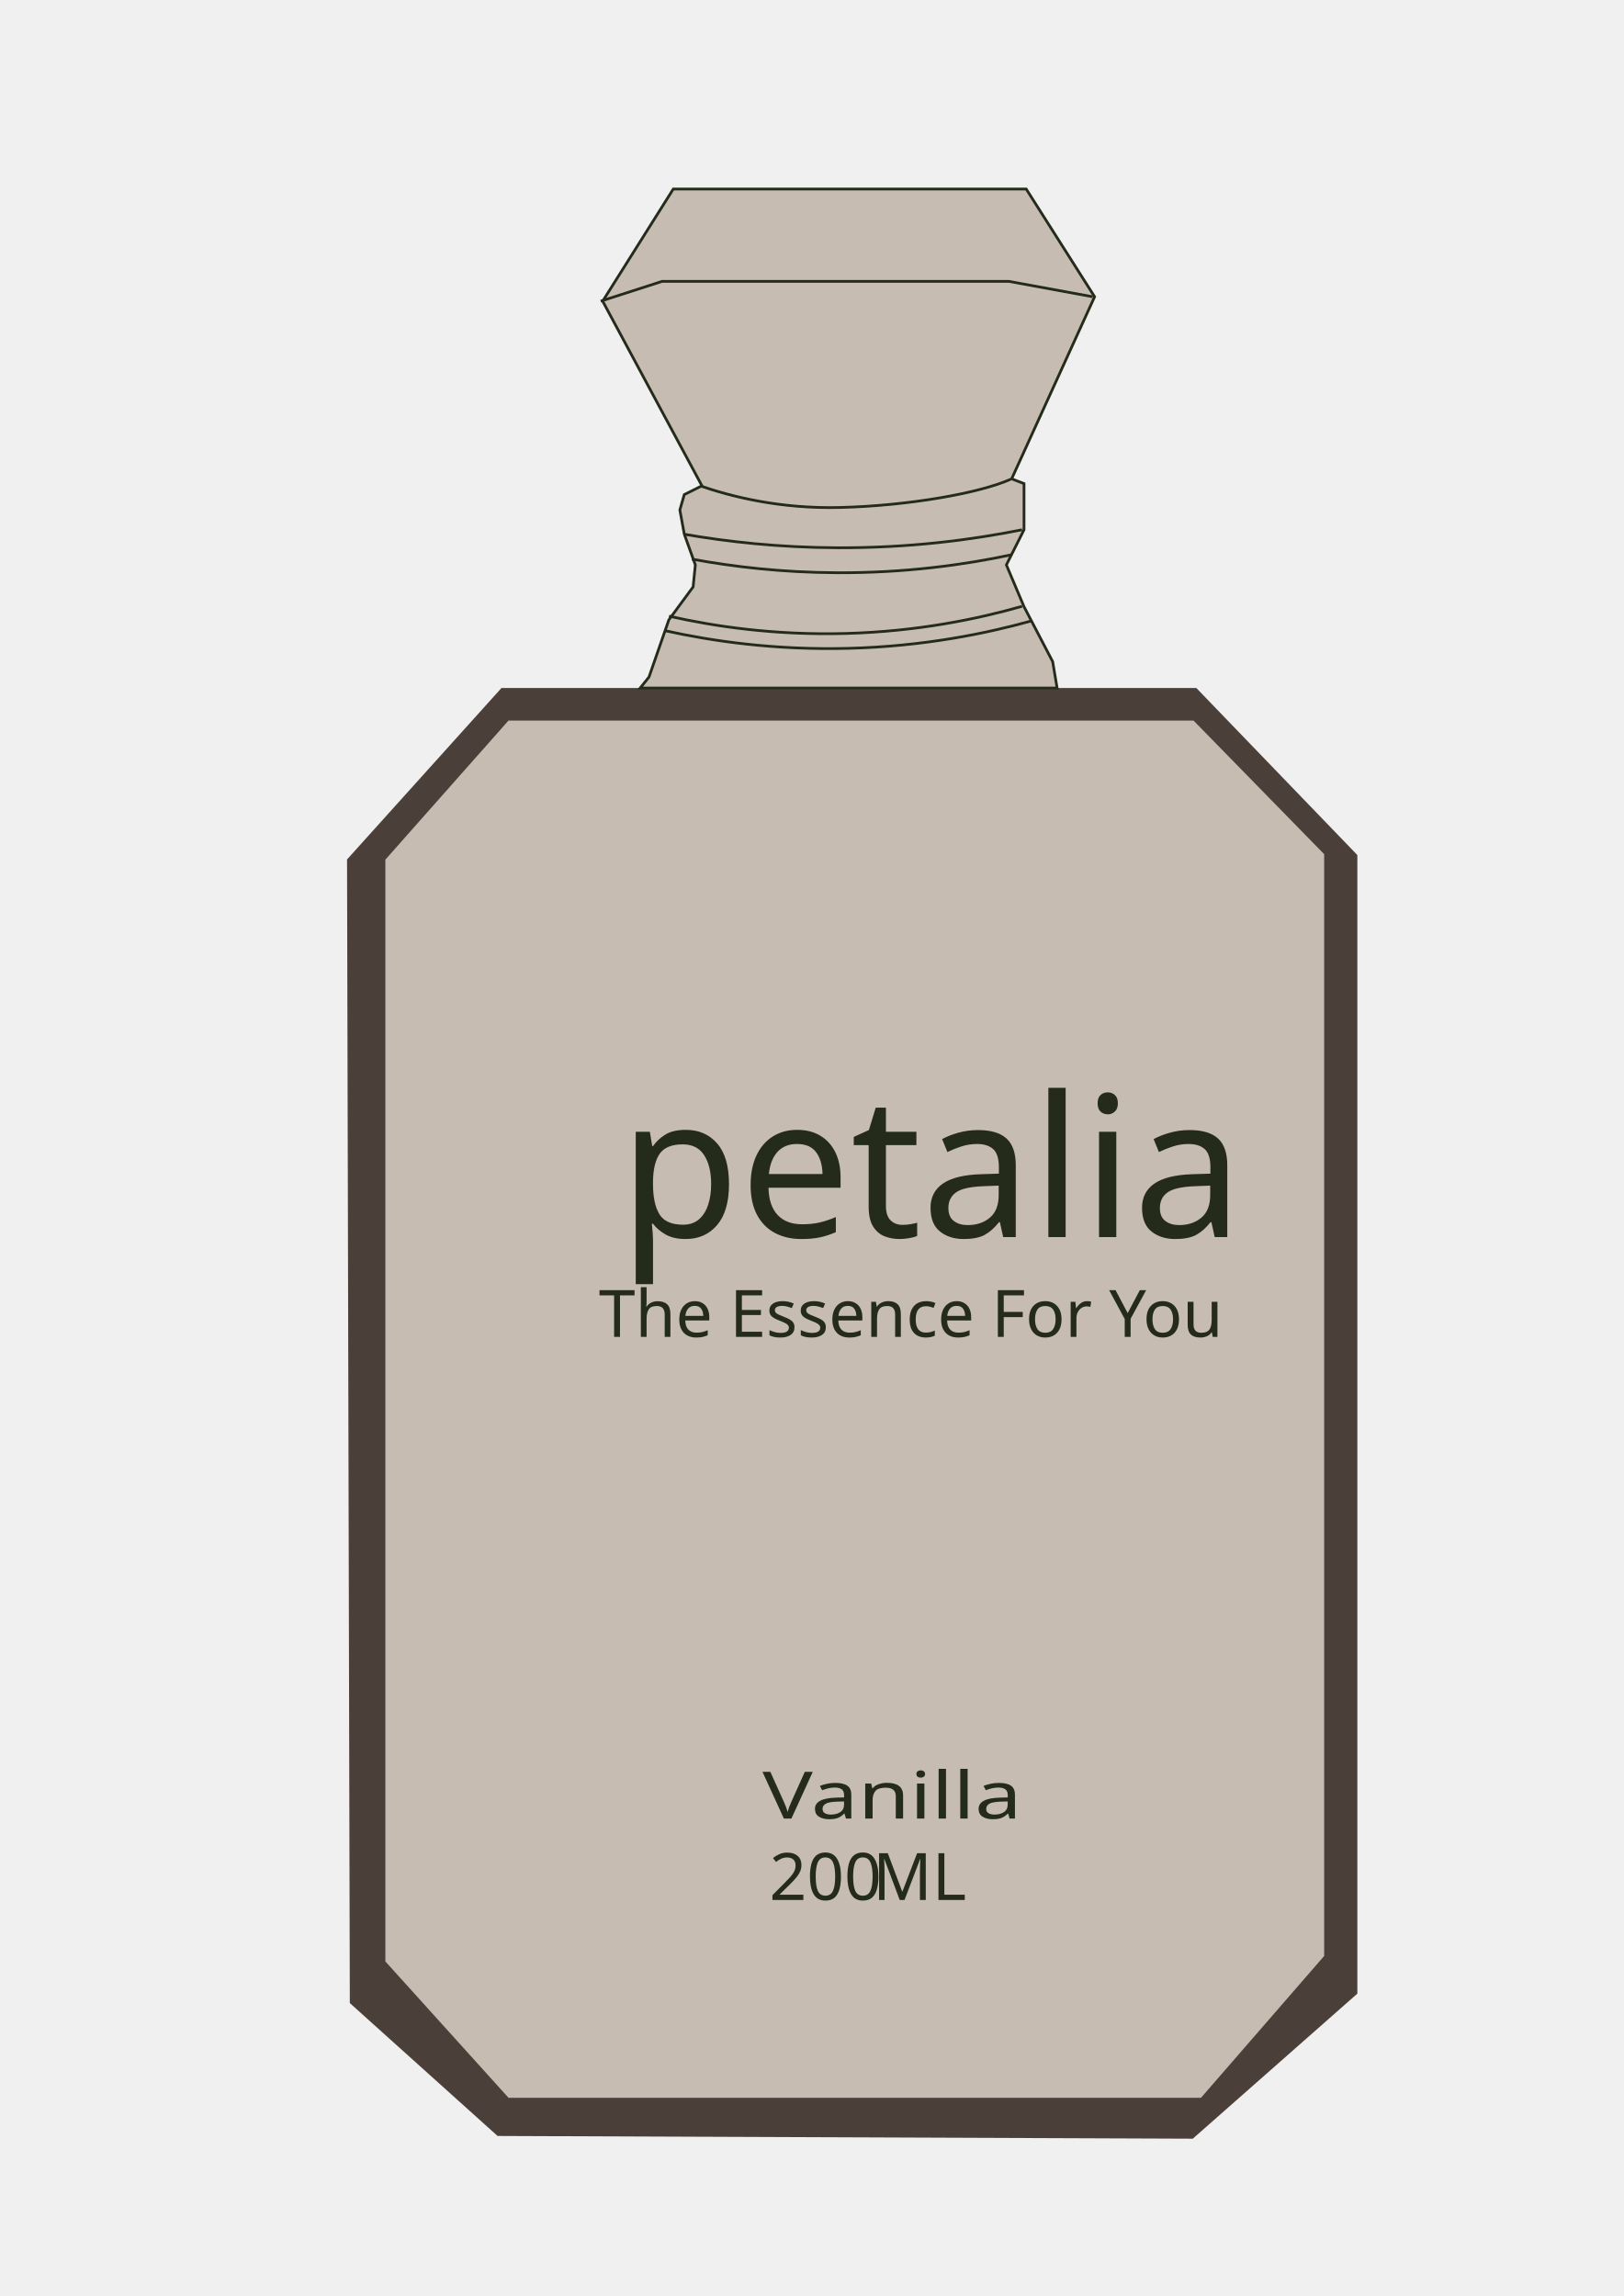
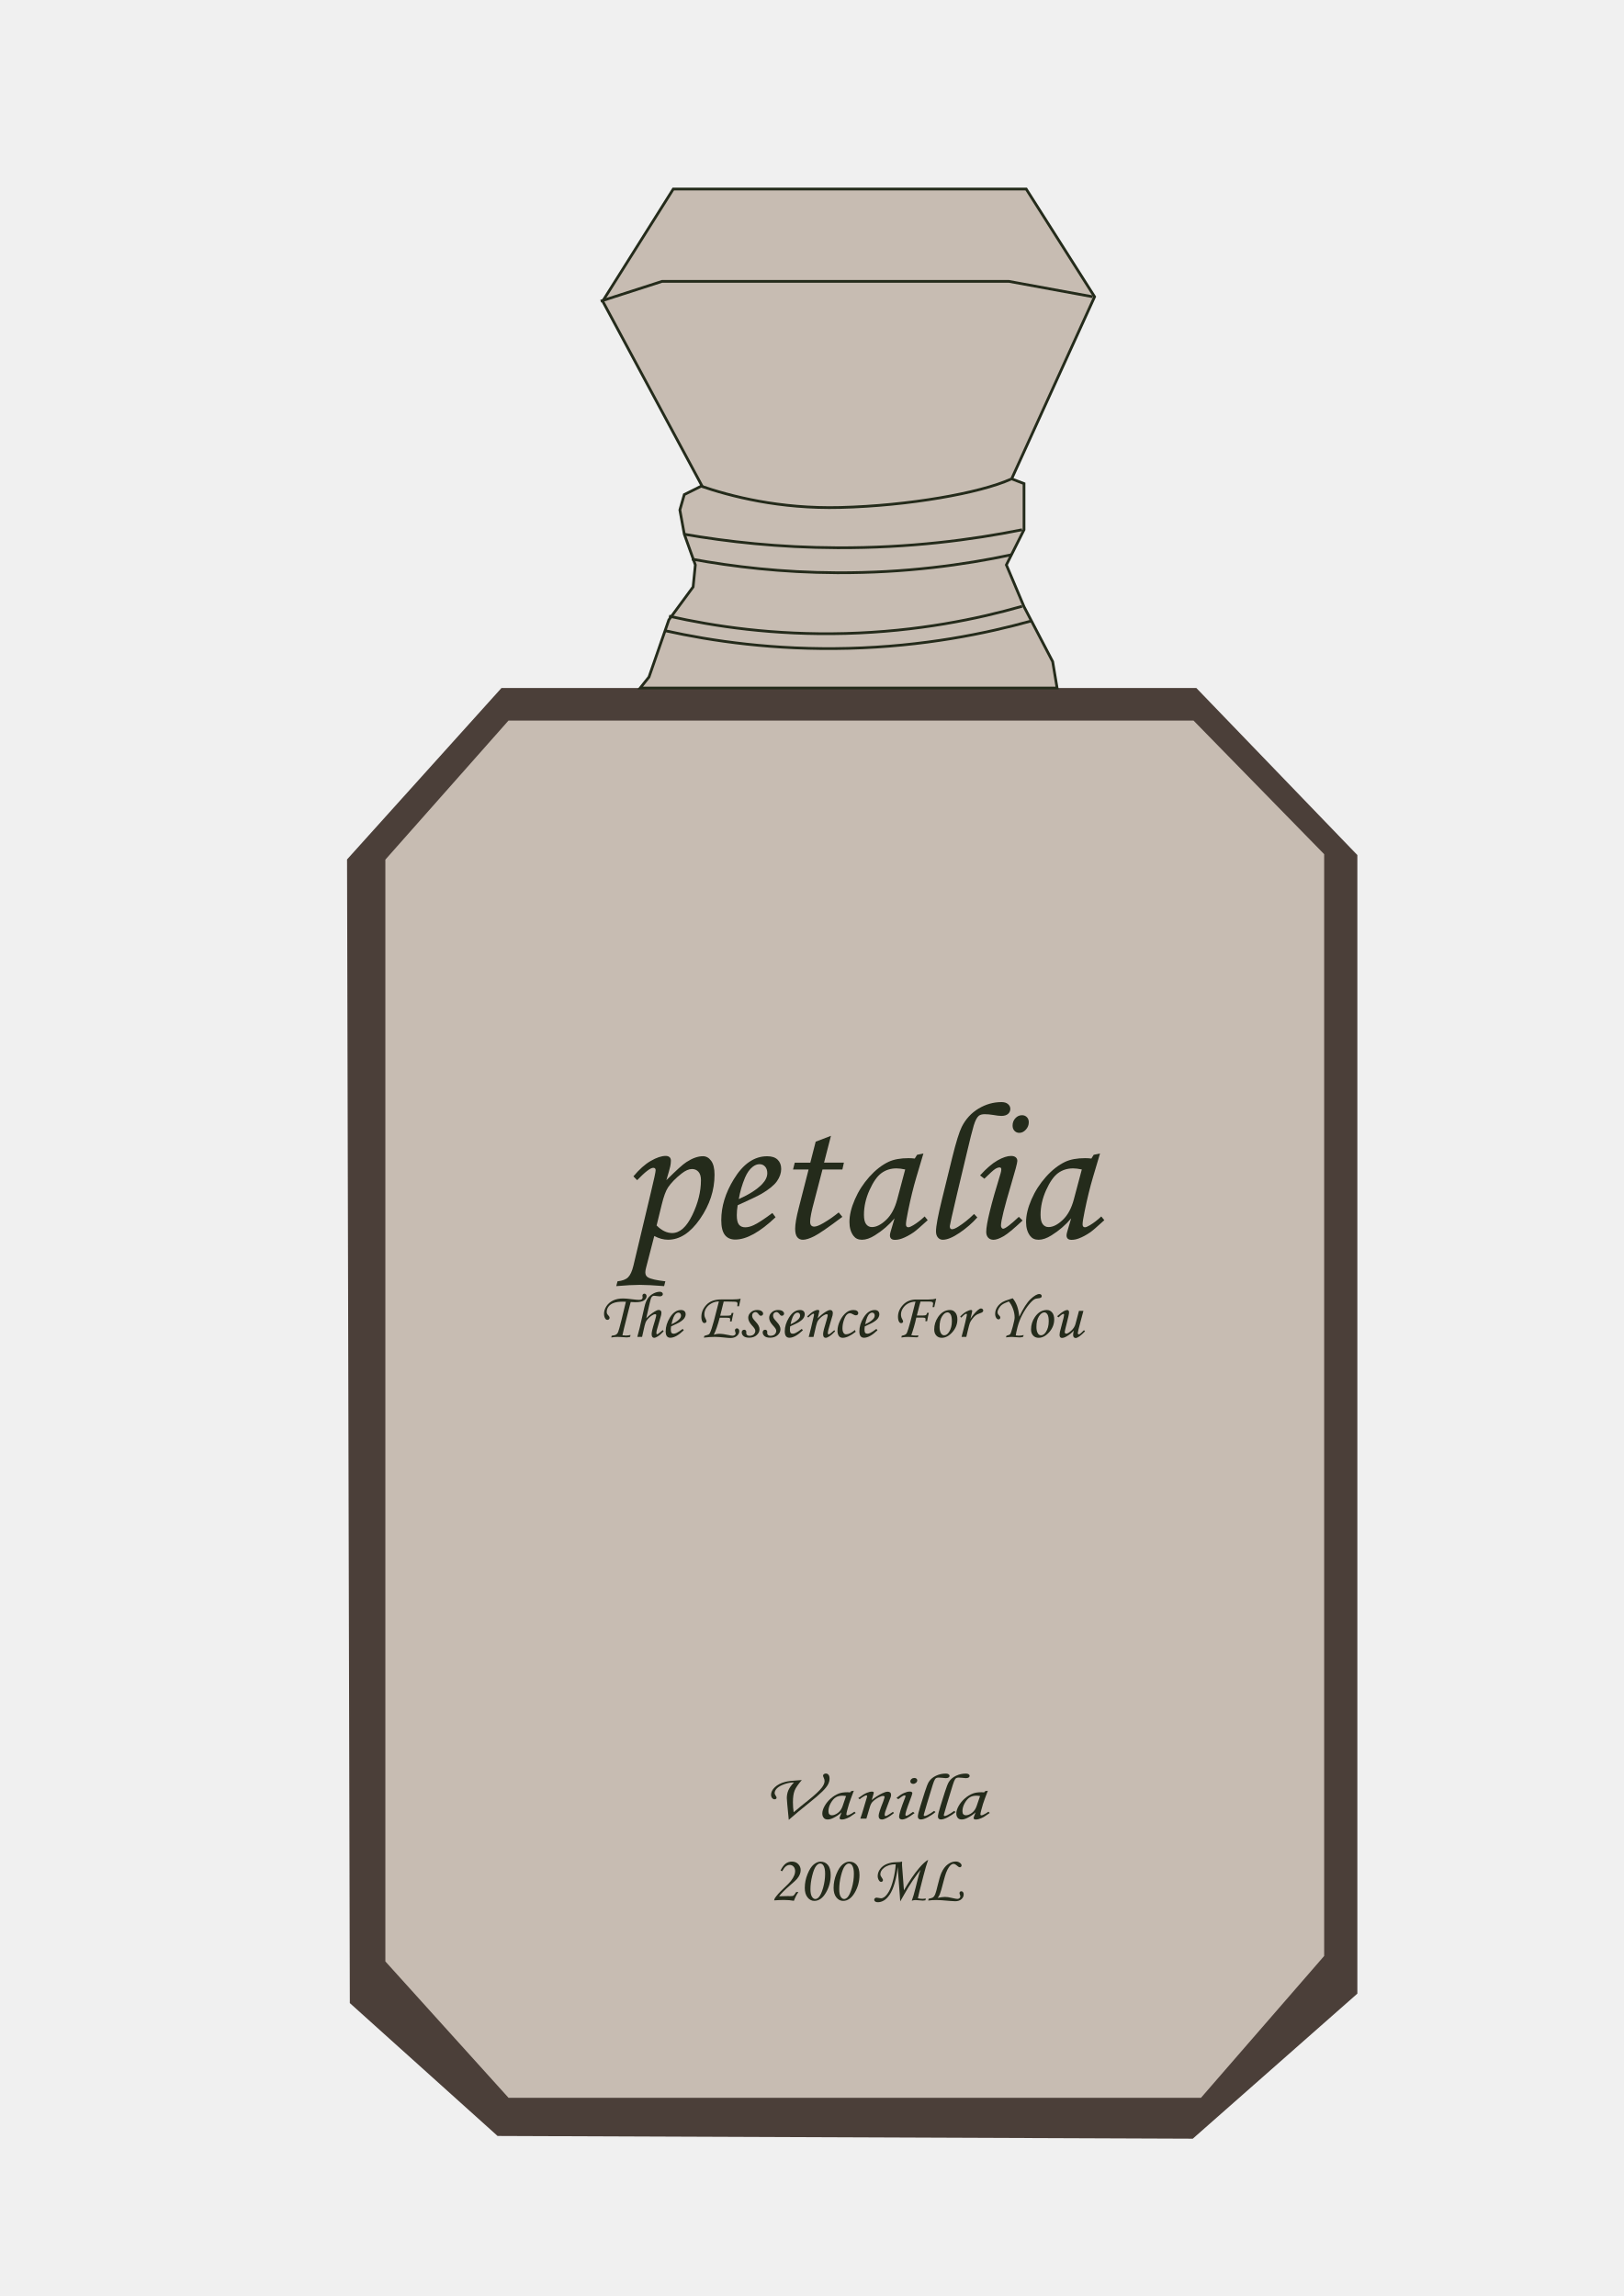
<svg xmlns="http://www.w3.org/2000/svg" id="Layer_1" version="1.1" viewBox="0 0 595.28 841.89">
  <defs>
    <style>
-       .st0, .st1 {
+       .st0, .st1, .st2, .st3, .st4 {
+         stroke-miterlimit: 10;
+       }
+ 
+       .st0, .st5 {
        fill: #c7bcb2;
      }

-       .st2, .st1, .st3, .st4, .st5 {
-         stroke-miterlimit: 10;
+       .st0, .st4 {
+         stroke: #242b1b;
      }

-       .st2, .st4 {
+       .st6 {
+         fill: #242b1b;
+       }
+ 
+       .st1 {
+         fill: #ddccc0;
+       }
+ 
+       .st1, .st3 {
        stroke: #020202;
      }

-       .st2, .st5 {
-         fill: none;
-       }
- 
-       .st6 {
-         font-size: 72px;
-       }
- 
-       .st6, .st7, .st8 {
-         isolation: isolate;
-       }
- 
-       .st6, .st8 {
-         fill: #242b1b;
-         font-family: MonotypeCorsiva, 'Monotype Corsiva';
-       }
- 
-       .st1, .st5 {
-         stroke: #242b1b;
-       }
- 
-       .st3 {
+       .st2 {
        fill: #fff;
        stroke: #231f20;
      }

-       .st9 {
-         fill: #4b3f39;
+       .st3, .st4 {
+         fill: none;
      }

-       .st4 {
-         fill: #ddccc0;
+       .st7 {
+         isolation: isolate;
      }

      .st8 {
-         font-size: 24px;
+         fill: #4b3f39;
      }
    </style>
  </defs>
-   <path class="st3" d="M369.06,295.21" />
-   <polygon class="st9" points="438.6 252.28 497.63 313.53 497.63 731.02 437.29 784.21 182.42 783.21 128.25 734.48 127.23 315.14 183.84 252.28 438.6 252.28" />
-   <path class="st2" d="M-91.94,423.14" />
-   <path class="st2" d="M525.94,252.28" />
-   <path class="st2" d="M46.31,12.79" />
+   <path class="st2" d="M369.06,295.21" />
+   <polygon class="st8" points="438.6 252.28 497.63 313.53 497.63 731.02 437.29 784.21 182.42 783.21 128.25 734.48 127.23 315.14 183.84 252.28 438.6 252.28" />
+   <path class="st3" d="M-91.94,423.14" />
+   <path class="st3" d="M525.94,252.28" />
+   <path class="st3" d="M46.31,12.79" />
  <g>
-     <polygon class="st1" points="246.83 69.32 376.23 69.32 401.3 108.81 370.89 175.58 375.42 177.32 375.42 194.25 368.95 207.14 375.42 222.46 385.93 242.6 387.55 252.28 234.7 252.28 237.93 248.25 245.21 227.29 254.11 215.2 254.92 207.14 250.87 195.86 249.25 186.99 250.87 181.35 257.34 178.13 220.95 110.43 246.83 69.32" />
-     <path class="st5" d="M250.65,195.86c15.96,2.78,34.95,4.9,56.34,4.99,26.34.11,49.26-2.89,67.71-6.6" />
-     <path class="st5" d="M374.7,222.32c-16.17,4.62-38.25,9.24-64.71,9.96-26.24.71-48.39-2.65-64.71-6.35" />
-     <polyline class="st5" points="220.23 110.43 242.74 103.17 272.8 103.17 348.02 103.17 369.85 103.17 400.58 108.81" />
-     <path class="st5" d="M378.24,227.64c-16.77,4.68-39.67,9.37-67.12,10.09-27.22.72-50.19-2.69-67.12-6.43" />
-     <path class="st5" d="M253.66,205.02c15.08,2.78,33.02,4.9,53.24,4.99,24.89.11,46.55-2.89,63.98-6.6" />
-     <path class="st5" d="M256.63,178.13c11.23,3.87,29.15,8.52,51.45,7.95,25.2-.65,51.13-5.27,62.49-10.37" />
+     <polygon class="st0" points="246.83 69.32 376.23 69.32 401.3 108.81 370.89 175.58 375.42 177.32 375.42 194.25 368.95 207.14 375.42 222.46 385.93 242.6 387.55 252.28 234.7 252.28 237.93 248.25 245.21 227.29 254.11 215.2 254.92 207.14 250.87 195.86 249.25 186.99 250.87 181.35 257.34 178.13 220.95 110.43 246.83 69.32" />
+     <path class="st4" d="M250.65,195.86c15.96,2.78,34.95,4.9,56.34,4.99,26.34.11,49.26-2.89,67.71-6.6" />
+     <path class="st4" d="M374.7,222.32c-16.17,4.62-38.25,9.24-64.71,9.96-26.24.71-48.39-2.65-64.71-6.35" />
+     <polyline class="st4" points="220.23 110.43 242.74 103.17 272.8 103.17 348.02 103.17 369.85 103.17 400.58 108.81" />
+     <path class="st4" d="M378.24,227.64c-16.77,4.68-39.67,9.37-67.12,10.09-27.22.72-50.19-2.69-67.12-6.43" />
+     <path class="st4" d="M253.66,205.02c15.08,2.78,33.02,4.9,53.24,4.99,24.89.11,46.55-2.89,63.98-6.6" />
+     <path class="st4" d="M256.63,178.13c11.23,3.87,29.15,8.52,51.45,7.95,25.2-.65,51.13-5.27,62.49-10.37" />
  </g>
-   <path class="st4" d="M413.75,176.67" />
-   <polygon class="st0" points="186.43 264.21 437.56 264.21 485.46 313.21 485.46 717.21 440.3 769.21 186.43 769.21 141.28 719.21 141.28 315.21 186.43 264.21" />
+   <path class="st1" d="M413.75,176.67" />
+   <polygon class="st5" points="186.43 264.21 437.56 264.21 485.46 313.21 485.46 717.21 440.3 769.21 186.43 769.21 141.28 719.21 141.28 315.21 186.43 264.21" />
  <g class="st7">
-     <text class="st6" transform="translate(226.95 453.6)">
-       <tspan x="0" y="0">petalia</tspan>
-     </text>
+     <g class="st7">
+       <g class="st7">
+         <path class="st6" d="M233.59,432.75l-1.37-1.41c2.13-2.55,4.25-4.44,6.36-5.66s3.94-1.83,5.48-1.83c.59,0,1.05.15,1.39.44.34.29.51.72.51,1.28,0,.68-.08,1.38-.23,2.09-.15.71-.63,2.41-1.42,5.08,3.59-3.59,6.03-5.8,7.35-6.64,2.2-1.43,4.22-2.14,6.05-2.14,1.2,0,2.2.56,3.02,1.69.82,1.12,1.23,2.82,1.23,5.1,0,5.67-1.77,11.06-5.3,16.17s-7.45,7.66-11.73,7.66c-1.69,0-3.37-.46-5.06-1.37l-3,11.6c-.19.7-.28,1.28-.28,1.72,0,.87.33,1.49.98,1.86,1.01.59,3.13,1.07,6.36,1.44l-.46,1.76c-3.77-.3-6.74-.46-8.89-.46s-5.11.15-8.65.46l.46-1.76c1.78-.19,3.08-.68,3.88-1.48s1.46-2.21,1.95-4.25l6.36-26.68c1.2-4.97,1.79-7.73,1.79-8.3,0-.61-.29-.91-.88-.91-1.03,0-3,1.51-5.91,4.54ZM240.72,449.35c1.85,1.85,3.75,2.78,5.69,2.78,2.81,0,5.27-2.19,7.39-6.57s3.18-8.66,3.18-12.83c0-1.34-.3-2.35-.9-3.04-.6-.69-1.4-1.04-2.4-1.04-1.12,0-2.39.55-3.79,1.65-2.18,1.71-3.84,3.41-4.98,5.1-.82,1.22-1.59,3.33-2.32,6.33l-1.87,7.63Z" />
+         <path class="st6" d="M283.17,444.78l1.16,1.55c-5.74,5.46-10.66,8.19-14.77,8.19-1.66,0-2.94-.56-3.81-1.69s-1.32-2.93-1.32-5.41c0-5.02,1.52-10.01,4.57-14.98,3.42-5.65,7.51-8.47,12.27-8.47,1.66,0,2.94.42,3.81,1.25s1.32,1.97,1.32,3.43-.53,3.02-1.58,4.5-2.94,3.01-5.66,4.61c-1.36.77-4.27,2.17-8.72,4.18-.21,1.27-.32,2.47-.32,3.62,0,1.66.26,2.82.79,3.48s1.29.98,2.3.98,2.02-.27,3.16-.81c1.55-.73,3.81-2.2,6.79-4.43ZM270.86,439.68c3.77-1.69,6.61-3.5,8.51-5.45,1.29-1.36,1.93-2.71,1.93-4.04,0-1.01-.26-1.81-.79-2.41s-1.21-.9-2.06-.9-1.71.33-2.53.98c-1.1.87-2.03,2.18-2.78,3.94-1.08,2.58-1.84,5.2-2.29,7.88Z" />
+         <path class="st6" d="M299.06,418.62l5.58-2.14-2.53,9.84h7.28l-.56,2.5h-7.29l-3.07,11.78c-.97,3.54-1.46,6-1.46,7.38,0,.63.13,1.09.4,1.37.27.28.64.42,1.11.42.73,0,1.84-.43,3.34-1.3,1.97-1.15,3.84-2.45,5.62-3.9l1.34,1.62c-5.13,3.87-8.57,6.23-10.3,7.1-1.73.87-3.13,1.3-4.18,1.3-.87,0-1.55-.32-2.06-.95-.5-.63-.76-1.66-.76-3.09,0-1.69.44-4.27,1.34-7.73l3.58-13.99h-5.7l.63-2.5h5.7l1.97-7.7Z" />
+         <path class="st6" d="M336.22,423.44l2.32-.49-2.64,8.89c-1.05,3.54-2.05,7.62-2.99,12.23-.52,2.51-.77,4.12-.77,4.85s.29,1.09.88,1.09c.37,0,.97-.25,1.79-.74,1.45-.87,2.85-1.95,4.18-3.23l1.12,1.37c-2.67,2.44-4.38,3.91-5.13,4.43-1.5,1.03-2.93,1.79-4.29,2.29-.89.33-1.76.49-2.6.49-.61,0-1.07-.14-1.37-.42-.3-.28-.46-.69-.46-1.23,0-.35.09-.83.28-1.44l1.41-4.78c-2.02,2.41-4.42,4.49-7.21,6.22-1.71,1.08-3.28,1.62-4.71,1.62s-2.4-.48-3.13-1.44c-.98-1.29-1.48-2.98-1.48-5.06,0-2.48.66-5.25,1.99-8.3,1.32-3.05,3.1-5.81,5.33-8.3,2.23-2.48,4.57-4.31,7.03-5.48,1.9-.89,4.34-1.34,7.31-1.34.75,0,1.51.05,2.29.14l.84-1.37ZM331.86,428.81c-1.27-.26-2.33-.39-3.2-.39-2.11,0-3.95.58-5.52,1.74-1.57,1.16-3.03,3.25-4.38,6.26-1.35,3.01-2.02,6.02-2.02,9.02,0,1.59.27,2.74.81,3.45.54.7,1.24,1.05,2.11,1.05,1.62,0,3.35-.87,5.2-2.62,1.85-1.75,3.21-4.26,4.08-7.54l2.92-10.97Z" />
+         <path class="st6" d="M357.1,445.13l1.2,1.27c-1.83,2.06-3.99,3.94-6.49,5.64s-4.55,2.55-6.17,2.55c-.73,0-1.32-.28-1.79-.83-.47-.55-.7-1.31-.7-2.27,0-1.88.73-5.77,2.18-11.67l3.79-15.43c1.38-5.58,2.54-9.32,3.48-11.21,1.45-2.87,3.51-5.1,6.16-6.69,2.66-1.59,5.46-2.38,8.41-2.38,1.01,0,1.8.24,2.37.73.57.48.86,1.07.86,1.75,0,.76-.28,1.38-.84,1.86-.56.48-1.38.73-2.45.73-.7,0-1.69-.12-2.98-.35-1.12-.19-2.16-.28-3.12-.28s-1.68.2-2.17.59c-.68.56-1.29,1.74-1.84,3.53-.55,1.8-1.44,5.34-2.68,10.64l-3.51,14.73c-1.73,7.38-2.6,11.24-2.6,11.57,0,.75.27,1.12.81,1.12s1.27-.3,2.25-.91c1.95-1.22,3.89-2.78,5.84-4.68Z" />
+         <path class="st6" d="M360.86,432.19l-1.55-1.2c2.34-2.58,4.48-4.41,6.41-5.5s3.58-1.63,4.93-1.63c.75,0,1.32.16,1.72.49.4.33.6.77.6,1.34,0,.68-.76,3.56-2.28,8.65-2.48,8.32-3.72,13.34-3.72,15.05,0,.33.08.6.25.83.16.22.34.33.53.33.75,0,2.67-1.45,5.77-4.36l1.37,1.34c-3.21,3.02-5.55,4.96-7.03,5.8s-2.68,1.27-3.62,1.27c-.82,0-1.47-.26-1.95-.77-.48-.52-.72-1.23-.72-2.14,0-2.93,1.76-10.09,5.27-21.48.16-.54.25-1.02.25-1.44,0-.47-.21-.7-.63-.7-.47,0-1,.19-1.6.56s-1.93,1.57-3.99,3.59ZM374.68,408.92c.73,0,1.32.24,1.79.72.47.48.7,1.1.7,1.85,0,1.03-.36,1.94-1.07,2.72-.72.79-1.52,1.18-2.41,1.18-.7,0-1.29-.25-1.76-.74-.47-.49-.7-1.14-.7-1.93,0-1.05.34-1.95,1.02-2.69.68-.74,1.49-1.11,2.43-1.11Z" />
+         <path class="st6" d="M400.97,423.44l2.32-.49-2.64,8.89c-1.05,3.54-2.05,7.62-2.99,12.23-.52,2.51-.77,4.12-.77,4.85s.29,1.09.88,1.09c.37,0,.97-.25,1.79-.74,1.45-.87,2.85-1.95,4.18-3.23l1.12,1.37c-2.67,2.44-4.38,3.91-5.13,4.43-1.5,1.03-2.93,1.79-4.29,2.29-.89.33-1.76.49-2.6.49-.61,0-1.07-.14-1.37-.42-.3-.28-.46-.69-.46-1.23,0-.35.09-.83.28-1.44l1.41-4.78c-2.02,2.41-4.42,4.49-7.21,6.22-1.71,1.08-3.28,1.62-4.71,1.62s-2.4-.48-3.13-1.44c-.98-1.29-1.48-2.98-1.48-5.06,0-2.48.66-5.25,1.99-8.3,1.32-3.05,3.1-5.81,5.33-8.3,2.23-2.48,4.57-4.31,7.03-5.48,1.9-.89,4.34-1.34,7.31-1.34.75,0,1.51.05,2.29.14l.84-1.37ZM396.61,428.81c-1.27-.26-2.33-.39-3.2-.39-2.11,0-3.95.58-5.52,1.74-1.57,1.16-3.03,3.25-4.38,6.26-1.35,3.01-2.02,6.02-2.02,9.02,0,1.59.27,2.74.81,3.45.54.7,1.24,1.05,2.11,1.05,1.62,0,3.35-.87,5.2-2.62,1.85-1.75,3.21-4.26,4.08-7.54l2.92-10.97Z" />
+       </g>
+     </g>
  </g>
  <g class="st7">
-     <text class="st8" transform="translate(219.55 490.21)">
-       <tspan x="0" y="0">The Essence For You</tspan>
-     </text>
+     <g class="st7">
+       <g class="st7">
+         <path class="st6" d="M231.16,489.54l-.16.67c-.54.12-.98.18-1.32.18s-.87-.04-1.63-.11c-.57-.05-1.08-.07-1.54-.07-.78,0-1.59.07-2.41.21l.16-.64c.79-.08,1.36-.24,1.72-.49.26-.18.48-.49.66-.92s.6-1.95,1.25-4.54l1.5-6.21.08-.29c-.46-.02-.81-.04-1.04-.04-1.45,0-2.59.16-3.44.47s-1.48.77-1.91,1.36-.64,1.24-.64,1.93c0,.24.04.47.13.67.06.14.23.37.52.68.27.29.4.56.4.8,0,.21-.08.39-.23.54-.16.15-.34.22-.56.22-.33,0-.59-.16-.8-.47-.3-.46-.45-1.05-.45-1.76,0-.95.29-1.88.88-2.78s1.4-1.59,2.43-2.09,2.29-.74,3.76-.74c.7,0,1.82.1,3.36.3,1.09.14,1.89.21,2.38.21s.84-.08,1.04-.25.3-.38.3-.66c0-.05-.01-.16-.04-.33-.02-.15-.04-.25-.04-.29,0-.21.07-.39.21-.53s.31-.21.5-.21c.23,0,.43.09.58.26s.23.4.23.69c0,.59-.32,1.11-.95,1.54-.63.43-1.69.64-3.17.64-.53,0-1.1-.02-1.7-.07-.08.28-.33,1.23-.74,2.86l-1.02,4.05-.62,2.47-.65,2.82c.52.06.96.09,1.3.09.52,0,1.07-.07,1.64-.2Z" />
+         <path class="st6" d="M243,487.73l.3.43c-.72.8-1.46,1.43-2.21,1.9-.52.32-.94.48-1.28.48-.27,0-.49-.11-.66-.33s-.25-.56-.25-1.02c0-.31.06-.77.19-1.37s.49-1.88,1.1-3.85c.27-.97.4-1.54.4-1.7,0-.25-.13-.38-.4-.38-.33,0-.74.16-1.23.49-.69.45-1.3,1.03-1.83,1.73-.34.45-.61,1.11-.81,2l-.92,4.09h-1.75c.38-1.37.66-2.48.87-3.35l1.72-7.52c.31-1.39.72-2.46,1.24-3.21.51-.75,1.18-1.35,2-1.79s1.64-.67,2.44-.67c.34,0,.6.08.8.25.2.17.29.38.29.63,0,.21-.1.4-.29.56-.19.16-.45.24-.78.24-.19,0-.43-.02-.73-.06-.67-.1-1.14-.15-1.4-.15-.36,0-.65.15-.88.44-.23.29-.46.97-.7,2.05l-1.31,5.78c.93-.97,1.94-1.8,3.04-2.47.64-.4,1.16-.6,1.55-.6.31,0,.54.09.72.27.17.18.26.43.26.75,0,.27-.03.53-.09.8-.1.46-.34,1.3-.72,2.51-.51,1.67-.81,2.71-.9,3.12-.09.41-.14.77-.14,1.09,0,.12.02.22.06.28s.11.09.19.09c.19,0,.54-.22,1.05-.67.29-.24.64-.53,1.05-.87Z" />
+         <path class="st6" d="M250.29,487.27l.39.52c-1.91,1.82-3.55,2.73-4.92,2.73-.55,0-.98-.19-1.27-.56s-.44-.98-.44-1.8c0-1.67.51-3.34,1.52-4.99,1.14-1.88,2.5-2.82,4.09-2.82.55,0,.98.14,1.27.42s.44.66.44,1.14-.18,1.01-.53,1.5-.98,1-1.89,1.54c-.45.26-1.42.72-2.91,1.39-.07.42-.11.82-.11,1.21,0,.55.09.94.26,1.16s.43.33.77.33.67-.09,1.05-.27c.52-.24,1.27-.73,2.26-1.48ZM246.19,485.57c1.26-.56,2.2-1.17,2.84-1.82.43-.45.64-.9.64-1.35,0-.34-.09-.6-.26-.8s-.4-.3-.69-.3-.57.11-.84.33c-.37.29-.68.73-.93,1.31-.36.86-.61,1.73-.76,2.62Z" />
+         <path class="st6" d="M270.91,478.98h-.62c.06-.4.09-.71.09-.95,0-.31-.13-.52-.39-.62s-1.25-.15-2.96-.15h-1.71s-1.29,5.18-1.29,5.18h2.42c.76,0,1.23-.06,1.41-.17s.3-.4.38-.85h.67c-.25.95-.47,1.98-.67,3.12h-.6c.04-.37.06-.65.06-.86,0-.09-.05-.19-.16-.32-.05-.06-.16-.11-.3-.13-.21-.04-.54-.06-.99-.06h-2.4c-.69,2.65-1.41,4.73-2.16,6.24.73-.23,1.37-.34,1.94-.34.94,0,2.09.15,3.45.45.72.16,1.21.25,1.47.25.34,0,.62-.09.83-.26.21-.17.32-.37.32-.58,0-.12-.05-.33-.16-.61-.07-.2-.1-.38-.1-.55s.07-.34.22-.48.32-.21.52-.21c.24,0,.44.09.6.28s.24.44.24.75c0,.66-.29,1.25-.87,1.75-.58.5-1.35.75-2.3.75-.5,0-1.13-.04-1.9-.13-1.68-.19-2.96-.28-3.85-.28-1.16,0-2.51.09-4.06.28l.19-.65c.93-.26,1.47-.44,1.64-.56s.3-.3.41-.53c.37-.74.86-2.23,1.46-4.46.6-2.23,1.2-4.59,1.82-7.07-.94,0-1.83.22-2.66.67s-1.49,1.02-1.96,1.74c-.47.71-.7,1.46-.7,2.25,0,.33.03.63.1.88.07.25.22.6.45,1.05.15.27.22.5.22.67s-.07.32-.22.46c-.14.13-.32.2-.53.2-.3,0-.54-.15-.72-.46-.26-.45-.4-1.05-.4-1.82,0-1.64.62-3.11,1.86-4.42s3.05-1.96,5.43-1.96h4.02c1.39,0,2.42-.09,3.08-.27-.31,1.3-.51,2.23-.6,2.78Z" />
+         <path class="st6" d="M277.6,480.35c.7,0,1.23.13,1.61.4s.57.58.57.93c0,.21-.08.39-.24.55s-.35.23-.58.23c-.15,0-.28-.03-.39-.1s-.27-.23-.47-.5c-.38-.51-.76-.76-1.14-.76-.32,0-.6.12-.85.37-.25.25-.37.55-.37.92,0,.32.08.63.23.93.16.3.55.79,1.18,1.46.87.92,1.3,1.79,1.3,2.62s-.35,1.55-1.05,2.17c-.7.62-1.61.93-2.72.93-.93,0-1.62-.19-2.07-.57s-.68-.85-.68-1.4c0-.27.09-.5.26-.68s.38-.27.63-.27c.22,0,.41.07.56.22s.23.31.23.51c0,.08,0,.18-.02.3,0,.1,0,.19,0,.26,0,.26.11.48.33.66.21.18.5.27.86.27.42,0,.79-.07,1.11-.22.32-.14.57-.36.75-.66.18-.29.27-.58.27-.87s-.08-.56-.25-.84c-.17-.28-.54-.75-1.13-1.39-.81-.91-1.22-1.78-1.22-2.61,0-.76.31-1.43.93-2.01s1.4-.86,2.36-.86Z" />
+         <path class="st6" d="M285.28,480.35c.7,0,1.23.13,1.61.4s.57.58.57.93c0,.21-.08.39-.24.55s-.35.23-.58.23c-.15,0-.28-.03-.39-.1s-.27-.23-.47-.5c-.38-.51-.76-.76-1.14-.76-.32,0-.6.12-.85.37-.25.25-.37.55-.37.92,0,.32.08.63.23.93.16.3.55.79,1.18,1.46.87.92,1.3,1.79,1.3,2.62s-.35,1.55-1.05,2.17c-.7.62-1.61.93-2.72.93-.93,0-1.62-.19-2.07-.57s-.68-.85-.68-1.4c0-.27.09-.5.26-.68s.38-.27.63-.27c.22,0,.41.07.56.22s.23.31.23.51c0,.08,0,.18-.02.3,0,.1,0,.19,0,.26,0,.26.11.48.33.66.21.18.5.27.86.27.42,0,.79-.07,1.11-.22.32-.14.57-.36.75-.66.18-.29.27-.58.27-.87s-.08-.56-.25-.84c-.17-.28-.54-.75-1.13-1.39-.81-.91-1.22-1.78-1.22-2.61,0-.76.31-1.43.93-2.01s1.4-.86,2.36-.86Z" />
+         <path class="st6" d="M293.95,487.27l.39.52c-1.91,1.82-3.55,2.73-4.92,2.73-.55,0-.98-.19-1.27-.56s-.44-.98-.44-1.8c0-1.67.51-3.34,1.52-4.99,1.14-1.88,2.5-2.82,4.09-2.82.55,0,.98.14,1.27.42s.44.66.44,1.14-.18,1.01-.53,1.5-.98,1-1.89,1.54c-.45.26-1.42.72-2.91,1.39-.07.42-.11.82-.11,1.21,0,.55.09.94.26,1.16s.43.33.77.33.67-.09,1.05-.27c.52-.24,1.27-.73,2.26-1.48ZM289.85,485.57c1.26-.56,2.2-1.17,2.84-1.82.43-.45.64-.9.64-1.35,0-.34-.09-.6-.26-.8s-.4-.3-.69-.3-.57.11-.84.33c-.37.29-.68.73-.93,1.31-.36.86-.61,1.73-.76,2.62Z" />
+         <path class="st6" d="M296.32,483.11l-.4-.41c1-.96,1.8-1.59,2.39-1.91.59-.31,1.1-.47,1.53-.47.16,0,.29.04.39.11s.14.15.14.25c0,.07-.02.2-.06.38l-.53,2.36c.8-.88,1.79-1.71,3-2.47.64-.4,1.17-.6,1.58-.6.3,0,.54.1.71.29s.26.48.26.84c0,.24-.04.52-.1.82-.12.51-.45,1.61-.98,3.32-.5,1.59-.75,2.65-.75,3.18,0,.16.02.28.07.36s.11.12.2.12c.23,0,.58-.22,1.07-.66.34-.31.69-.6,1.03-.87l.29.42c-.72.79-1.46,1.43-2.24,1.91-.49.31-.9.47-1.22.47-.3,0-.53-.11-.69-.32s-.25-.56-.25-1.05c0-.7.43-2.43,1.3-5.19.27-.98.4-1.56.4-1.72,0-.24-.14-.36-.43-.36-.31,0-.71.16-1.21.49-.73.48-1.35,1.06-1.84,1.71-.31.42-.57,1.1-.79,2.02l-.95,4.1h-1.75c.33-1.17.61-2.3.86-3.37l1.04-4.46c.04-.18.06-.31.06-.39,0-.21-.08-.32-.23-.32-.12,0-.3.08-.54.25-.48.32-.94.72-1.36,1.18Z" />
+         <path class="st6" d="M313.44,487.67l.25.68c-1.86,1.46-3.43,2.19-4.71,2.19-.68,0-1.17-.24-1.48-.73s-.46-1.1-.46-1.84c0-1.23.33-2.5.98-3.81s1.45-2.3,2.39-3c.73-.54,1.56-.81,2.48-.81.58,0,1.02.11,1.31.33s.45.48.45.8c0,.24-.08.44-.23.59s-.38.23-.66.23-.62-.12-1.05-.38c-.45-.27-.82-.4-1.11-.4-.38,0-.76.17-1.14.52-.38.35-.74,1.02-1.08,2.02-.34,1-.52,2-.52,3.01,0,.74.14,1.31.43,1.72.21.31.51.47.89.47.91,0,2-.53,3.27-1.59Z" />
+         <path class="st6" d="M321.3,487.27l.39.52c-1.91,1.82-3.55,2.73-4.92,2.73-.55,0-.98-.19-1.27-.56s-.44-.98-.44-1.8c0-1.67.51-3.34,1.52-4.99,1.14-1.88,2.5-2.82,4.09-2.82.55,0,.98.14,1.27.42s.44.66.44,1.14-.18,1.01-.53,1.5-.98,1-1.89,1.54c-.45.26-1.42.72-2.91,1.39-.07.42-.11.82-.11,1.21,0,.55.09.94.26,1.16s.43.33.77.33.67-.09,1.05-.27c.52-.24,1.27-.73,2.26-1.48ZM317.2,485.57c1.26-.56,2.2-1.17,2.84-1.82.43-.45.64-.9.64-1.35,0-.34-.09-.6-.26-.8s-.4-.3-.69-.3-.57.11-.84.33c-.37.29-.68.73-.93,1.31-.36.86-.61,1.73-.76,2.62Z" />
+         <path class="st6" d="M342.53,479.29h-.63c.13-.66.2-1.08.2-1.27,0-.26-.09-.45-.27-.57-.18-.12-.52-.19-1.02-.19h-.75s-.25,0-.25,0h-2.34c-.05.18-.17.64-.38,1.37-.42,1.52-.74,2.76-.96,3.73h2.28c.55,0,.91-.05,1.08-.16.16-.11.3-.39.41-.83h.63c-.24.98-.45,2.01-.63,3.08h-.64c.05-.45.08-.71.08-.79,0-.19-.09-.33-.28-.42-.11-.05-.41-.09-.89-.11h-2.24c-.23,1.09-.52,2.26-.89,3.52-.37,1.26-.68,2.23-.95,2.92.62.1,1.18.15,1.67.15.32,0,.64-.02.95-.07l-.2.67c-.23.02-.44.04-.63.04-.17,0-.71-.03-1.62-.08-.54-.04-1-.06-1.37-.06-.76,0-1.57.07-2.43.21l.14-.64c.7-.15,1.15-.3,1.38-.47s.39-.36.51-.6c.24-.48.7-1.95,1.36-4.43l1.79-7.02c-1.05.03-1.96.27-2.75.7s-1.41,1.03-1.88,1.76-.7,1.49-.7,2.24c0,.3.04.62.12.94.04.18.15.44.33.77.23.41.34.7.34.87s-.07.31-.2.43-.3.18-.52.18c-.31,0-.57-.16-.76-.49-.27-.44-.4-1.06-.4-1.86,0-1.57.61-3.02,1.84-4.34,1.23-1.31,2.84-1.97,4.85-1.97h4.5c.5,0,1.05-.03,1.65-.09.18-.02.57-.1,1.16-.25-.4,1.63-.64,2.68-.71,3.13Z" />
+         <path class="st6" d="M348.32,480.35c.77,0,1.4.3,1.91.91s.76,1.46.76,2.54c0,1.73-.61,3.29-1.83,4.67s-2.51,2.07-3.87,2.07c-.84,0-1.51-.27-2.02-.82s-.77-1.29-.77-2.24c0-1.64.47-3.16,1.41-4.55,1.18-1.73,2.65-2.59,4.41-2.59ZM347.32,481.23c-.66,0-1.31.47-1.93,1.42s-.93,2.26-.93,3.93c0,1.02.19,1.82.57,2.4.28.43.66.64,1.12.64.66,0,1.25-.41,1.79-1.22.69-1.05,1.03-2.36,1.03-3.93,0-1.17-.16-2.01-.47-2.51s-.71-.75-1.19-.75Z" />
+         <path class="st6" d="M354.27,490.21h-1.75l.82-3.15c.4-1.55.75-3.02,1.04-4.41.07-.34.11-.56.11-.64,0-.19-.09-.28-.26-.28-.12,0-.3.08-.54.24s-.68.56-1.31,1.19l-.36-.41c.75-.8,1.5-1.41,2.24-1.81.75-.4,1.32-.6,1.72-.6.14,0,.25.03.33.1s.12.15.12.25-.05.37-.15.81l-.51,2.11c.79-1.25,1.68-2.31,2.68-3.2.48-.42.88-.63,1.2-.63.23,0,.43.08.59.23.16.15.23.33.23.53s-.08.39-.23.54-.53.32-1.14.53c-.58.2-1.05.43-1.41.7-.36.27-.76.69-1.19,1.25-.43.56-.74,1.05-.91,1.47-.17.42-.43,1.39-.79,2.91l-.53,2.27Z" />
+         <path class="st6" d="M375.31,489.52l-.25.69c-.49.12-.9.19-1.24.19-.37,0-.85-.03-1.46-.09-.57-.06-1.03-.09-1.36-.09-.48,0-1.21.05-2.2.16l.2-.6c.73-.19,1.2-.39,1.38-.61s.5-1.15.94-2.81.66-2.74.66-3.26c0-1.05-.2-2.12-.61-3.22s-.91-1.99-1.52-2.67c-1.15.42-1.97.82-2.47,1.19s-.89.83-1.2,1.37-.45,1.01-.45,1.42.18.77.54,1.11c.3.3.46.56.46.79,0,.2-.06.37-.18.5s-.27.2-.45.2c-.32,0-.59-.16-.81-.47-.3-.43-.45-.95-.45-1.55,0-.87.24-1.68.73-2.45s1.16-1.41,2.03-1.92c.51-.3,1.34-.63,2.51-.97.43-.12.82-.25,1.16-.39.66.79,1.19,1.72,1.59,2.78s.67,2.39.82,3.97c1.45-3.05,2.83-5.2,4.15-6.44s2.39-1.86,3.21-1.86c.26,0,.47.07.63.22.16.15.25.33.25.55s-.1.41-.29.55-.57.23-1.12.27c-.55.04-.97.15-1.27.33-.59.36-1.28,1.02-2.07,2-.79.97-1.58,2.18-2.35,3.64-.77,1.46-1.36,2.97-1.77,4.54s-.62,2.6-.65,3.08c.37.06.73.09,1.09.09.55,0,1.15-.08,1.81-.23Z" />
+         <path class="st6" d="M383.82,480.35c.77,0,1.4.3,1.91.91s.76,1.46.76,2.54c0,1.73-.61,3.29-1.83,4.67s-2.51,2.07-3.87,2.07c-.84,0-1.51-.27-2.02-.82s-.77-1.29-.77-2.24c0-1.64.47-3.16,1.41-4.55,1.18-1.73,2.65-2.59,4.41-2.59ZM382.83,481.23c-.66,0-1.31.47-1.93,1.42s-.93,2.26-.93,3.93c0,1.02.19,1.82.57,2.4.28.43.66.64,1.12.64.66,0,1.25-.41,1.79-1.22.69-1.05,1.03-2.36,1.03-3.93,0-1.17-.16-2.01-.47-2.51s-.71-.75-1.19-.75Z" />
+         <path class="st6" d="M395.53,480.66h1.67l-1.1,4.1c-.65,2.38-.97,3.73-.97,4.06,0,.15.04.26.11.34s.15.12.23.12c.13,0,.29-.06.47-.18.26-.18.75-.63,1.46-1.36l.39.43c-1.57,1.63-2.73,2.45-3.47,2.45-.25,0-.46-.1-.64-.29s-.26-.46-.26-.81c0-.41.08-.95.25-1.63-.69.8-1.55,1.5-2.58,2.1-.68.4-1.27.6-1.77.6-.27,0-.49-.09-.64-.27s-.23-.47-.23-.86c0-.3.04-.63.11-.99.1-.49.36-1.48.77-2.97.52-1.88.79-3.02.79-3.39,0-.22-.08-.33-.23-.33-.14,0-.33.07-.57.22s-.66.49-1.24,1.05l-.52-.41c1.05-.94,1.85-1.55,2.4-1.85s.99-.44,1.33-.44c.19,0,.34.07.46.21.12.14.18.35.18.64,0,.54-.28,1.87-.84,3.98-.5,1.9-.75,2.98-.75,3.25,0,.16.05.31.16.42s.22.18.35.18c.44,0,1.06-.36,1.86-1.08s1.33-1.54,1.58-2.47l1.28-4.82Z" />
+       </g>
+     </g>
  </g>
  <g class="st7">
-     <text class="st8" transform="translate(282.04 696.67)">
-       <tspan x="0" y="0">200</tspan>
-     </text>
-     <text class="st8" transform="translate(313.72 696.67)">
-       <tspan x="0" y="0" xml:space="preserve"> ML</tspan>
-     </text>
+     <g class="st7">
+       <g class="st7">
+         <path class="st6" d="M286.76,686.15l-.6-.29c.62-1.23,1.26-2.08,1.92-2.55s1.4-.71,2.22-.71c.98,0,1.77.31,2.36.94s.88,1.35.88,2.19c0,.52-.11,1.04-.32,1.57-.21.53-.56,1.09-1.04,1.66-.31.38-1.17,1.18-2.58,2.38-1.89,1.64-3.22,2.97-3.98,3.98,1.02-.05,2.08-.07,3.16-.07.35,0,.66,0,.91.01.57.02.96-.03,1.17-.16s.56-.58,1.04-1.34h.81c-.63.88-1.18,1.95-1.65,3.22-.55-.1-1.14-.18-1.76-.23s-1.27-.08-1.95-.08c-.8,0-1.99.05-3.55.15l.23-.74c.71-1.06,1.77-2.25,3.19-3.58,1.4-1.31,2.3-2.23,2.71-2.76.59-.76,1.01-1.47,1.28-2.15.2-.5.3-.99.3-1.45,0-.7-.19-1.27-.57-1.69-.38-.42-.86-.63-1.42-.63-.47,0-.93.17-1.38.51-.45.34-.91.94-1.39,1.81Z" />
+         <path class="st6" d="M300.84,682.62c1.12,0,2.01.41,2.69,1.23s1.01,2.05,1.01,3.68c0,2.32-.58,4.48-1.75,6.48-1.17,2-2.58,3-4.25,3-.98,0-1.8-.43-2.48-1.28s-1.01-2.01-1.01-3.48c0-1.73.34-3.42,1.01-5.07.67-1.65,1.43-2.83,2.27-3.52s1.68-1.04,2.51-1.04ZM300.63,683.31c-.48,0-.98.32-1.48.97s-.97,1.83-1.39,3.54c-.43,1.72-.64,3.35-.64,4.91,0,1.25.18,2.16.54,2.73.36.57.78.86,1.25.86.41,0,.82-.21,1.23-.62.6-.62,1.14-1.78,1.63-3.49.48-1.71.73-3.43.73-5.16,0-1.34-.2-2.34-.61-3-.3-.49-.72-.74-1.25-.74Z" />
+         <path class="st6" d="M311.4,682.62c1.12,0,2.01.41,2.69,1.23s1.01,2.05,1.01,3.68c0,2.32-.58,4.48-1.75,6.48-1.17,2-2.58,3-4.25,3-.98,0-1.8-.43-2.48-1.28s-1.01-2.01-1.01-3.48c0-1.73.34-3.42,1.01-5.07.67-1.65,1.43-2.83,2.27-3.52s1.68-1.04,2.51-1.04ZM311.18,683.31c-.48,0-.98.32-1.48.97s-.97,1.83-1.39,3.54c-.43,1.72-.64,3.35-.64,4.91,0,1.25.18,2.16.54,2.73.36.57.78.86,1.25.86.41,0,.82-.21,1.23-.62.6-.62,1.14-1.78,1.63-3.49.48-1.71.73-3.43.73-5.16,0-1.34-.2-2.34-.61-3-.3-.49-.72-.74-1.25-.74Z" />
+       </g>
+     </g>
+     <g class="st7">
+       <g class="st7">
+         <path class="st6" d="M330.04,697.17l-.93-12.62c-.2,2.12-.58,4.11-1.12,5.95s-1.17,3.26-1.86,4.27-1.41,1.71-2.13,2.12-1.45.61-2.16.61c-.43,0-.76-.09-.99-.26s-.35-.39-.35-.64c0-.21.08-.39.25-.55s.38-.23.64-.23c.19,0,.46.04.81.12.32.08.59.12.8.12.37,0,.75-.14,1.15-.41.6-.41,1.2-1.13,1.79-2.18.59-1.05,1.12-2.51,1.58-4.39.46-1.88.76-3.71.87-5.5-1.77,0-3.21.44-4.32,1.32-.88.7-1.32,1.49-1.32,2.36,0,.38.21.84.62,1.38.22.29.34.52.34.7,0,.2-.06.37-.19.5-.13.13-.28.2-.46.2-.3,0-.57-.17-.8-.52-.32-.46-.48-1.01-.48-1.64,0-.89.3-1.74.9-2.56s1.43-1.44,2.48-1.86,2.3-.64,3.72-.65c.77,0,1.38-.07,1.84-.21-.03.7-.04,1.08-.03,1.14,0,.07,0,.23.03.48l.68,8.92c1.89-3.3,3.74-6.01,5.54-8.14,1.28-1.51,2.4-2.53,3.35-3.06-.54,1.48-1.12,3.44-1.74,5.87l-1.44,5.62c-.08.31-.18.77-.32,1.37l-.28,1.25c.59.14,1.14.21,1.63.21.4,0,.83-.05,1.28-.14l-.15.68c-.4.07-.71.11-.93.11-.32,0-.78-.04-1.38-.11-.49-.06-.93-.09-1.31-.09-.41,0-.87.08-1.38.23.43-1.12.88-2.64,1.35-4.54l.9-3.59c.38-1.55.72-2.61,1-3.19-.63.71-1.59,2.02-2.9,3.92-1.05,1.53-2.23,3.47-3.53,5.82l-1.02,1.79Z" />
+         <path class="st6" d="M340.3,696.87l.14-.63c.82-.16,1.37-.34,1.65-.54s.53-.56.75-1.08.53-1.59.91-3.22c.51-2.15.97-3.7,1.38-4.64.63-1.42,1.42-2.48,2.36-3.16s1.89-1.03,2.85-1.03c.62,0,1.14.16,1.56.47s.63.64.63.97c0,.19-.06.35-.19.48s-.28.2-.46.2c-.23,0-.52-.15-.85-.46-.38-.33-.67-.54-.87-.64s-.41-.15-.6-.15c-.23,0-.45.06-.67.19-.3.17-.63.5-.98.98-.35.48-.71,1.19-1.08,2.14-.24.64-.55,1.7-.93,3.16-.59,2.34-1.03,3.89-1.34,4.65-.22.55-.48,1-.8,1.36,1.12-.24,2.01-.36,2.67-.36.41,0,.8.03,1.15.08s.96.18,1.84.38c.76.18,1.29.27,1.59.27s.55-.09.76-.28.31-.39.31-.63c0-.15-.05-.36-.16-.62-.1-.25-.15-.45-.15-.6,0-.21.06-.38.19-.5.12-.12.29-.18.49-.18.23,0,.43.1.6.31s.25.49.25.85c0,.68-.28,1.27-.84,1.76s-1.32.74-2.29.74c-.48,0-1.09-.04-1.84-.11-2.53-.23-4.19-.34-4.97-.34-1.15,0-2.16.07-3.05.2Z" />
+       </g>
+     </g>
  </g>
  <g class="st7">
-     <text class="st8" transform="translate(279.54 666.83) scale(1.28 1)">
-       <tspan x="0" y="0">Vanilla</tspan>
-     </text>
+     <g class="st7">
+       <g class="st7">
+         <path class="st6" d="M289.18,667.3l-.55-5.67c-.11-1.16-.17-1.92-.17-2.28,0-1.06.19-2.03.58-2.92s1.07-1.84,2.05-2.86c-1.17,0-2.36.22-3.57.66-1.21.44-2.1.94-2.67,1.51-.56.57-.85,1.15-.85,1.73,0,.27.1.55.31.84.26.38.4.66.4.86,0,.18-.07.33-.21.43-.14.11-.32.16-.54.16-.32,0-.6-.13-.83-.39-.3-.34-.45-.77-.45-1.28,0-.95.46-1.87,1.38-2.75.92-.88,2.18-1.54,3.78-1.96,1.03-.27,2.53-.46,4.5-.56.53-.03,1.07-.07,1.62-.12-1.35,1.55-2.23,2.84-2.64,3.87s-.62,2.44-.62,4.21c0,1.36.09,2.6.27,3.73l2.88-2.4,2.46-1.97c2.48-1.99,4.16-3.56,5.02-4.71.65-.87.97-1.66.97-2.37,0-.39-.11-.82-.34-1.29-.15-.3-.22-.52-.22-.68,0-.21.1-.39.31-.55s.45-.23.73-.23c.38,0,.7.15.96.46s.39.78.39,1.43-.17,1.3-.51,2.01c-.34.71-1.05,1.61-2.15,2.7s-2.78,2.54-5.06,4.35c-2.39,1.89-4.8,3.9-7.23,6.03Z" />
+         <path class="st6" d="M312.04,656.78l.99-.16-1.12,2.96c-.45,1.18-.88,2.54-1.28,4.08-.22.84-.33,1.38-.33,1.62s.12.36.38.36c.16,0,.42-.08.77-.25.62-.29,1.21-.65,1.79-1.08l.48.46c-1.14.81-1.87,1.3-2.19,1.48-.64.34-1.25.6-1.83.76-.38.11-.75.16-1.11.16-.26,0-.46-.05-.58-.14s-.2-.23-.2-.41c0-.12.04-.28.12-.48l.6-1.59c-.86.8-1.89,1.5-3.08,2.07-.73.36-1.4.54-2.01.54s-1.03-.16-1.34-.48c-.42-.43-.63-.99-.63-1.69,0-.83.28-1.75.85-2.77.57-1.02,1.32-1.94,2.27-2.77s1.95-1.44,3-1.83c.81-.3,1.85-.45,3.12-.45.32,0,.65.02.98.05l.36-.46ZM310.18,658.57c-.54-.09-1-.13-1.37-.13-.9,0-1.69.19-2.36.58s-1.29,1.08-1.87,2.09-.86,2.01-.86,3.01c0,.53.11.91.34,1.15.23.23.53.35.9.35.69,0,1.43-.29,2.22-.87s1.37-1.42,1.74-2.51l1.25-3.66Z" />
+         <path class="st6" d="M315.16,659.73l-.51-.41c1.28-.96,2.3-1.59,3.06-1.91.76-.31,1.41-.47,1.95-.47.21,0,.38.04.5.11s.18.15.18.25c0,.07-.02.2-.07.38l-.68,2.36c1.02-.88,2.3-1.71,3.83-2.47.82-.4,1.49-.6,2.02-.6.39,0,.69.1.91.29s.33.48.33.84c0,.24-.04.52-.13.82-.16.51-.58,1.61-1.26,3.32-.64,1.59-.96,2.65-.96,3.18,0,.16.03.28.09.36.06.08.14.12.25.12.29,0,.75-.22,1.37-.66.44-.31.88-.6,1.32-.87l.38.42c-.92.79-1.88,1.43-2.86,1.91-.63.31-1.15.47-1.56.47-.38,0-.67-.11-.88-.32s-.32-.56-.32-1.05c0-.7.56-2.43,1.67-5.19.34-.98.51-1.56.51-1.72,0-.24-.19-.36-.56-.36-.4,0-.92.16-1.54.49-.94.48-1.72,1.06-2.35,1.71-.4.42-.74,1.1-1,2.02l-1.22,4.1h-2.23c.42-1.17.79-2.3,1.09-3.37l1.33-4.46c.05-.18.08-.31.08-.39,0-.21-.1-.32-.3-.32-.16,0-.39.08-.69.25-.62.32-1.2.72-1.74,1.18Z" />
+         <path class="st6" d="M329.32,659.69l-.66-.4c1-.86,1.91-1.47,2.73-1.83s1.53-.54,2.11-.54c.32,0,.56.05.73.16.17.11.25.26.25.45,0,.23-.32,1.19-.97,2.88-1.06,2.77-1.58,4.45-1.58,5.02,0,.11.04.2.1.28.07.07.15.11.23.11.32,0,1.14-.48,2.46-1.45l.58.45c-1.37,1.01-2.37,1.65-3,1.93s-1.15.42-1.54.42c-.35,0-.63-.09-.83-.26s-.31-.41-.31-.71c0-.98.75-3.36,2.25-7.16.07-.18.11-.34.11-.48,0-.16-.09-.23-.27-.23-.2,0-.43.06-.68.19-.26.12-.82.52-1.7,1.2ZM335.22,651.94c.31,0,.56.08.76.24s.3.37.3.62c0,.34-.15.65-.46.91-.31.26-.65.39-1.03.39-.3,0-.55-.08-.75-.25-.2-.16-.3-.38-.3-.64,0-.35.15-.65.44-.9s.63-.37,1.04-.37Z" />
+         <path class="st6" d="M342.45,664.01l.51.42c-.78.69-1.7,1.31-2.77,1.88-1.07.57-1.94.85-2.63.85-.31,0-.57-.09-.76-.28-.2-.18-.3-.44-.3-.76,0-.62.31-1.92.93-3.89l1.62-5.14c.59-1.86,1.08-3.11,1.48-3.74.62-.96,1.5-1.7,2.63-2.23s2.33-.79,3.59-.79c.43,0,.77.08,1.01.24.24.16.37.36.37.58,0,.25-.12.46-.36.62-.24.16-.59.24-1.05.24-.3,0-.72-.04-1.27-.12-.48-.06-.92-.09-1.33-.09s-.72.07-.93.2c-.29.19-.55.58-.79,1.18-.23.6-.62,1.78-1.14,3.55l-1.5,4.91c-.74,2.46-1.11,3.75-1.11,3.86,0,.25.12.38.35.38s.54-.1.96-.3c.83-.41,1.66-.93,2.49-1.56Z" />
+         <path class="st6" d="M349.81,664.01l.51.42c-.78.69-1.7,1.31-2.77,1.88-1.07.57-1.94.85-2.63.85-.31,0-.57-.09-.76-.28-.2-.18-.3-.44-.3-.76,0-.62.31-1.92.93-3.89l1.62-5.14c.59-1.86,1.08-3.11,1.48-3.74.62-.96,1.5-1.7,2.63-2.23s2.33-.79,3.59-.79c.43,0,.77.08,1.01.24.24.16.37.36.37.58,0,.25-.12.46-.36.62-.24.16-.59.24-1.05.24-.3,0-.72-.04-1.27-.12-.48-.06-.92-.09-1.33-.09s-.72.07-.93.2c-.29.19-.55.58-.79,1.18-.23.6-.62,1.78-1.14,3.55l-1.5,4.91c-.74,2.46-1.11,3.75-1.11,3.86,0,.25.12.38.35.38s.54-.1.96-.3c.83-.41,1.66-.93,2.49-1.56Z" />
+         <path class="st6" d="M361.17,656.78l.99-.16-1.12,2.96c-.45,1.18-.88,2.54-1.28,4.08-.22.84-.33,1.38-.33,1.62s.12.36.38.36c.16,0,.42-.08.77-.25.62-.29,1.21-.65,1.79-1.08l.48.46c-1.14.81-1.87,1.3-2.19,1.48-.64.34-1.25.6-1.83.76-.38.11-.75.16-1.11.16-.26,0-.46-.05-.58-.14s-.2-.23-.2-.41c0-.12.04-.28.12-.48l.6-1.59c-.86.8-1.89,1.5-3.08,2.07-.73.36-1.4.54-2.01.54s-1.03-.16-1.34-.48c-.42-.43-.63-.99-.63-1.69,0-.83.28-1.75.85-2.77.57-1.02,1.32-1.94,2.27-2.77s1.95-1.44,3-1.83c.81-.3,1.85-.45,3.12-.45.32,0,.65.02.98.05l.36-.46ZM359.31,658.57c-.54-.09-1-.13-1.37-.13-.9,0-1.69.19-2.36.58s-1.29,1.08-1.87,2.09-.86,2.01-.86,3.01c0,.53.11.91.34,1.15.23.23.53.35.9.35.69,0,1.43-.29,2.22-.87s1.37-1.42,1.74-2.51l1.25-3.66Z" />
+       </g>
+     </g>
  </g>
</svg>
